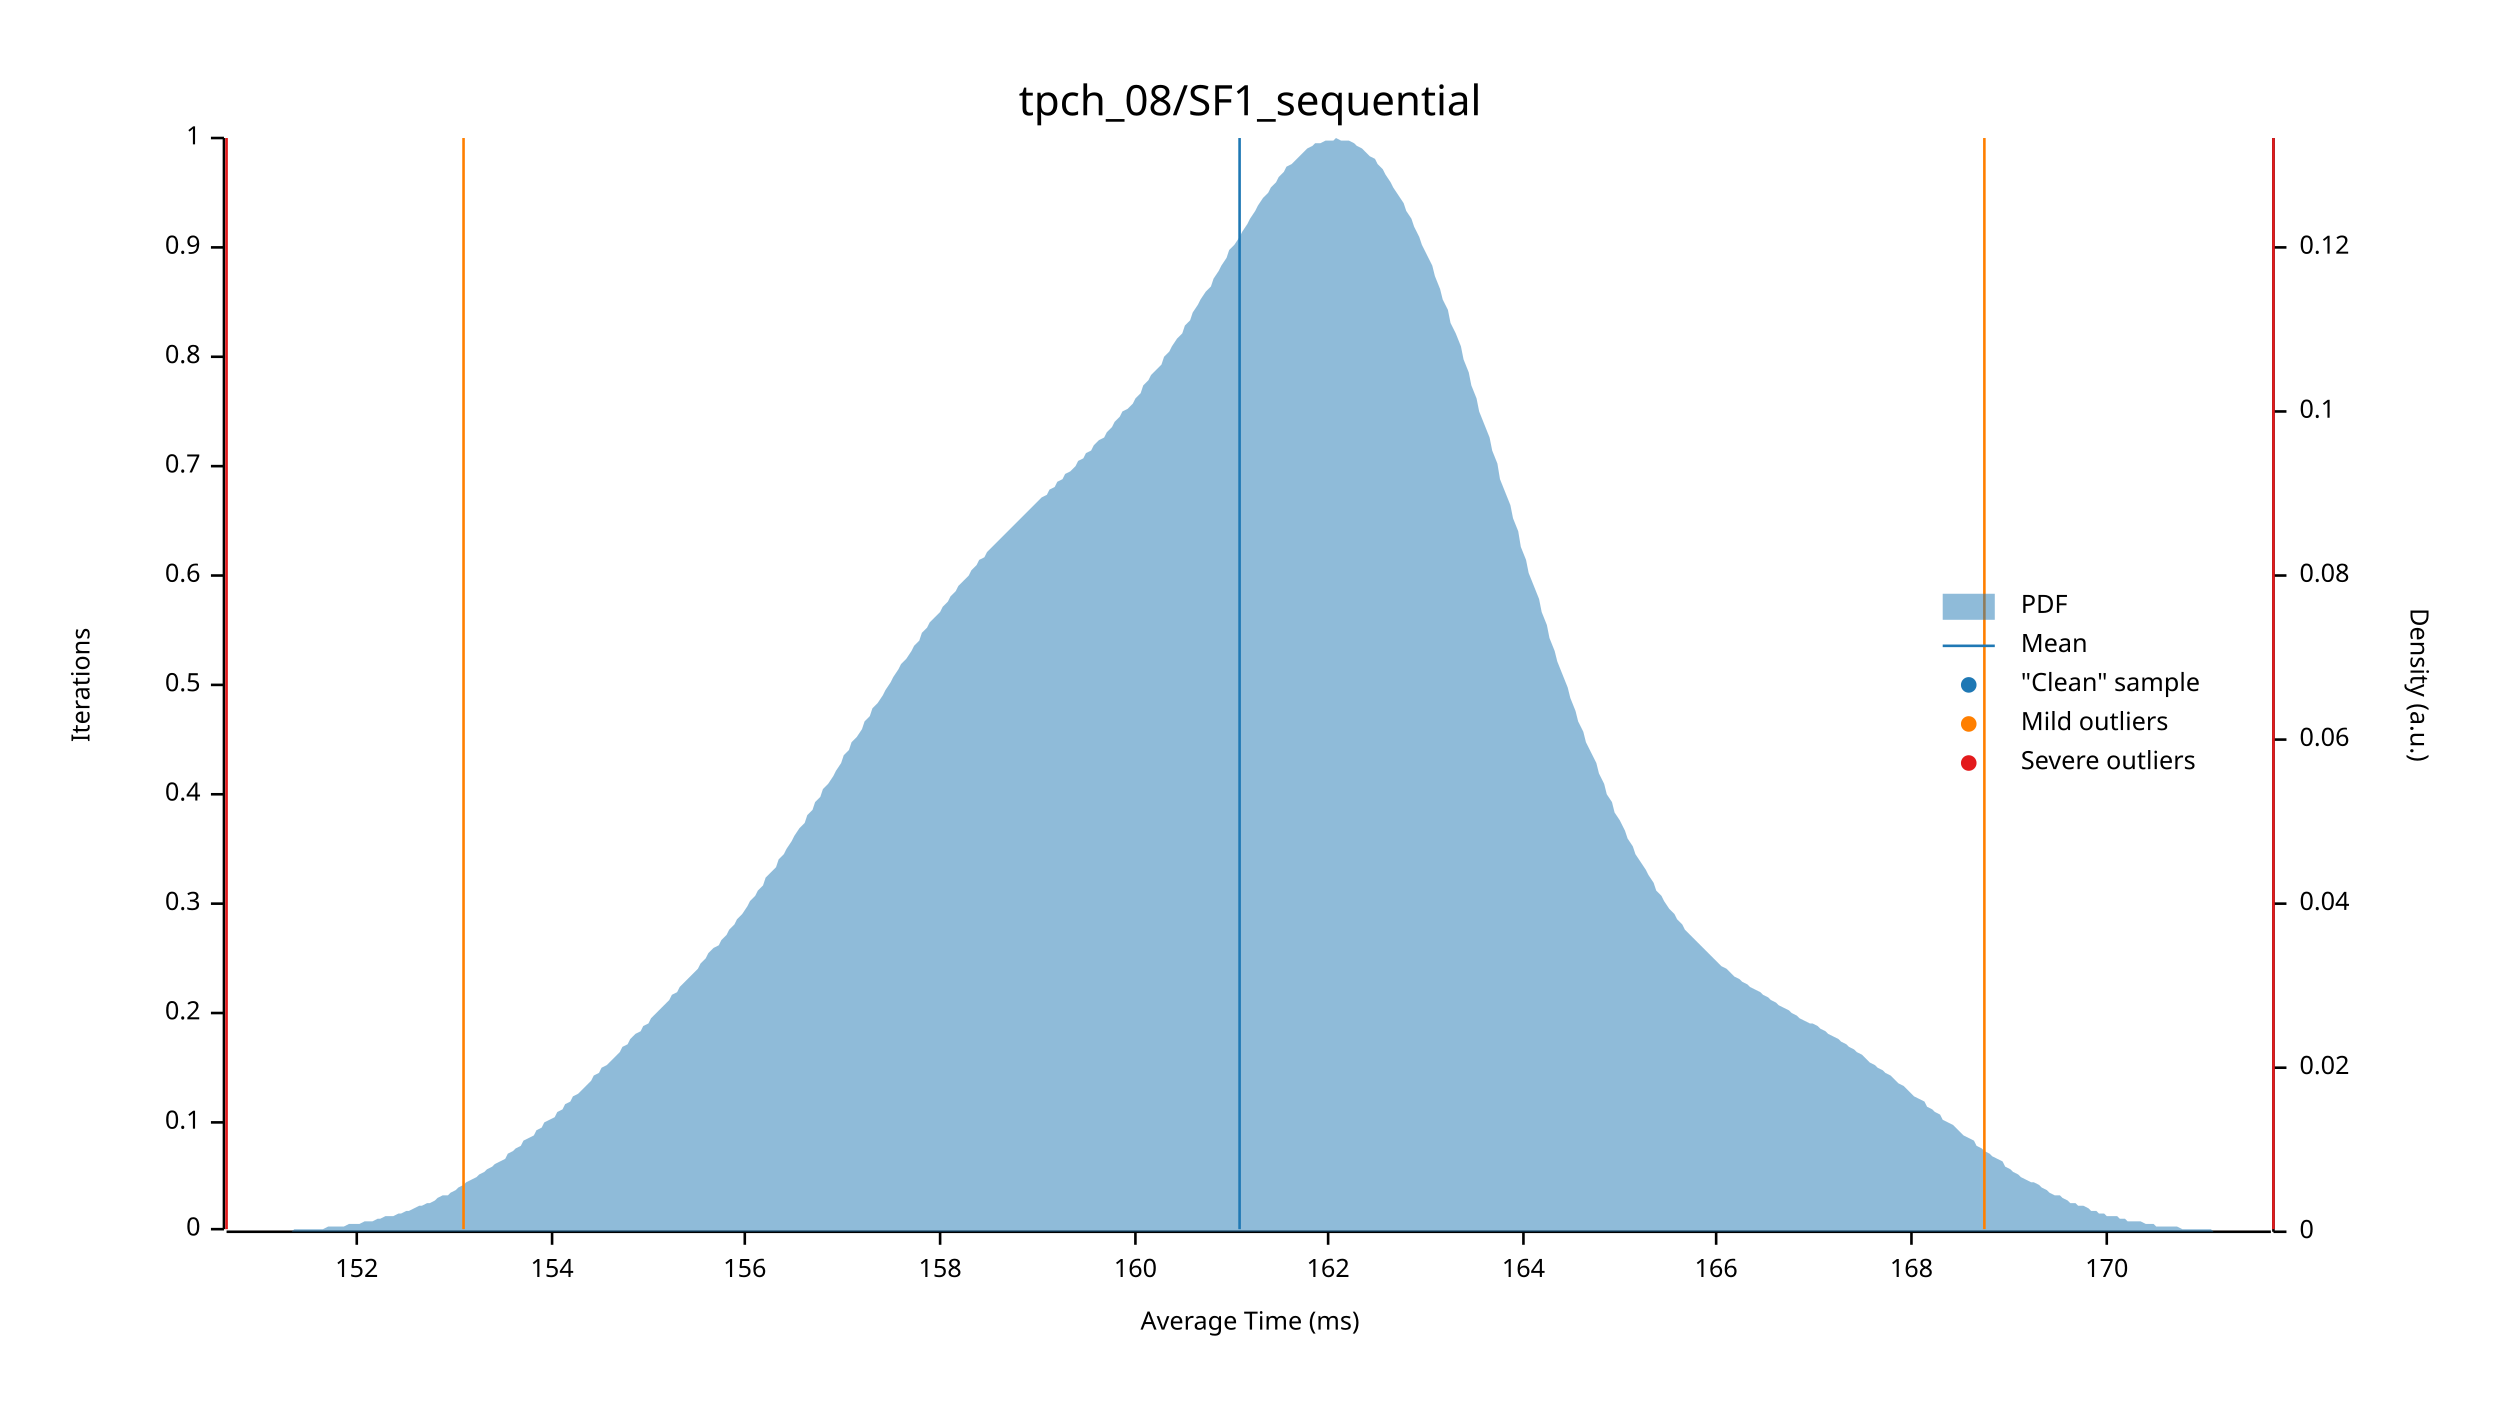
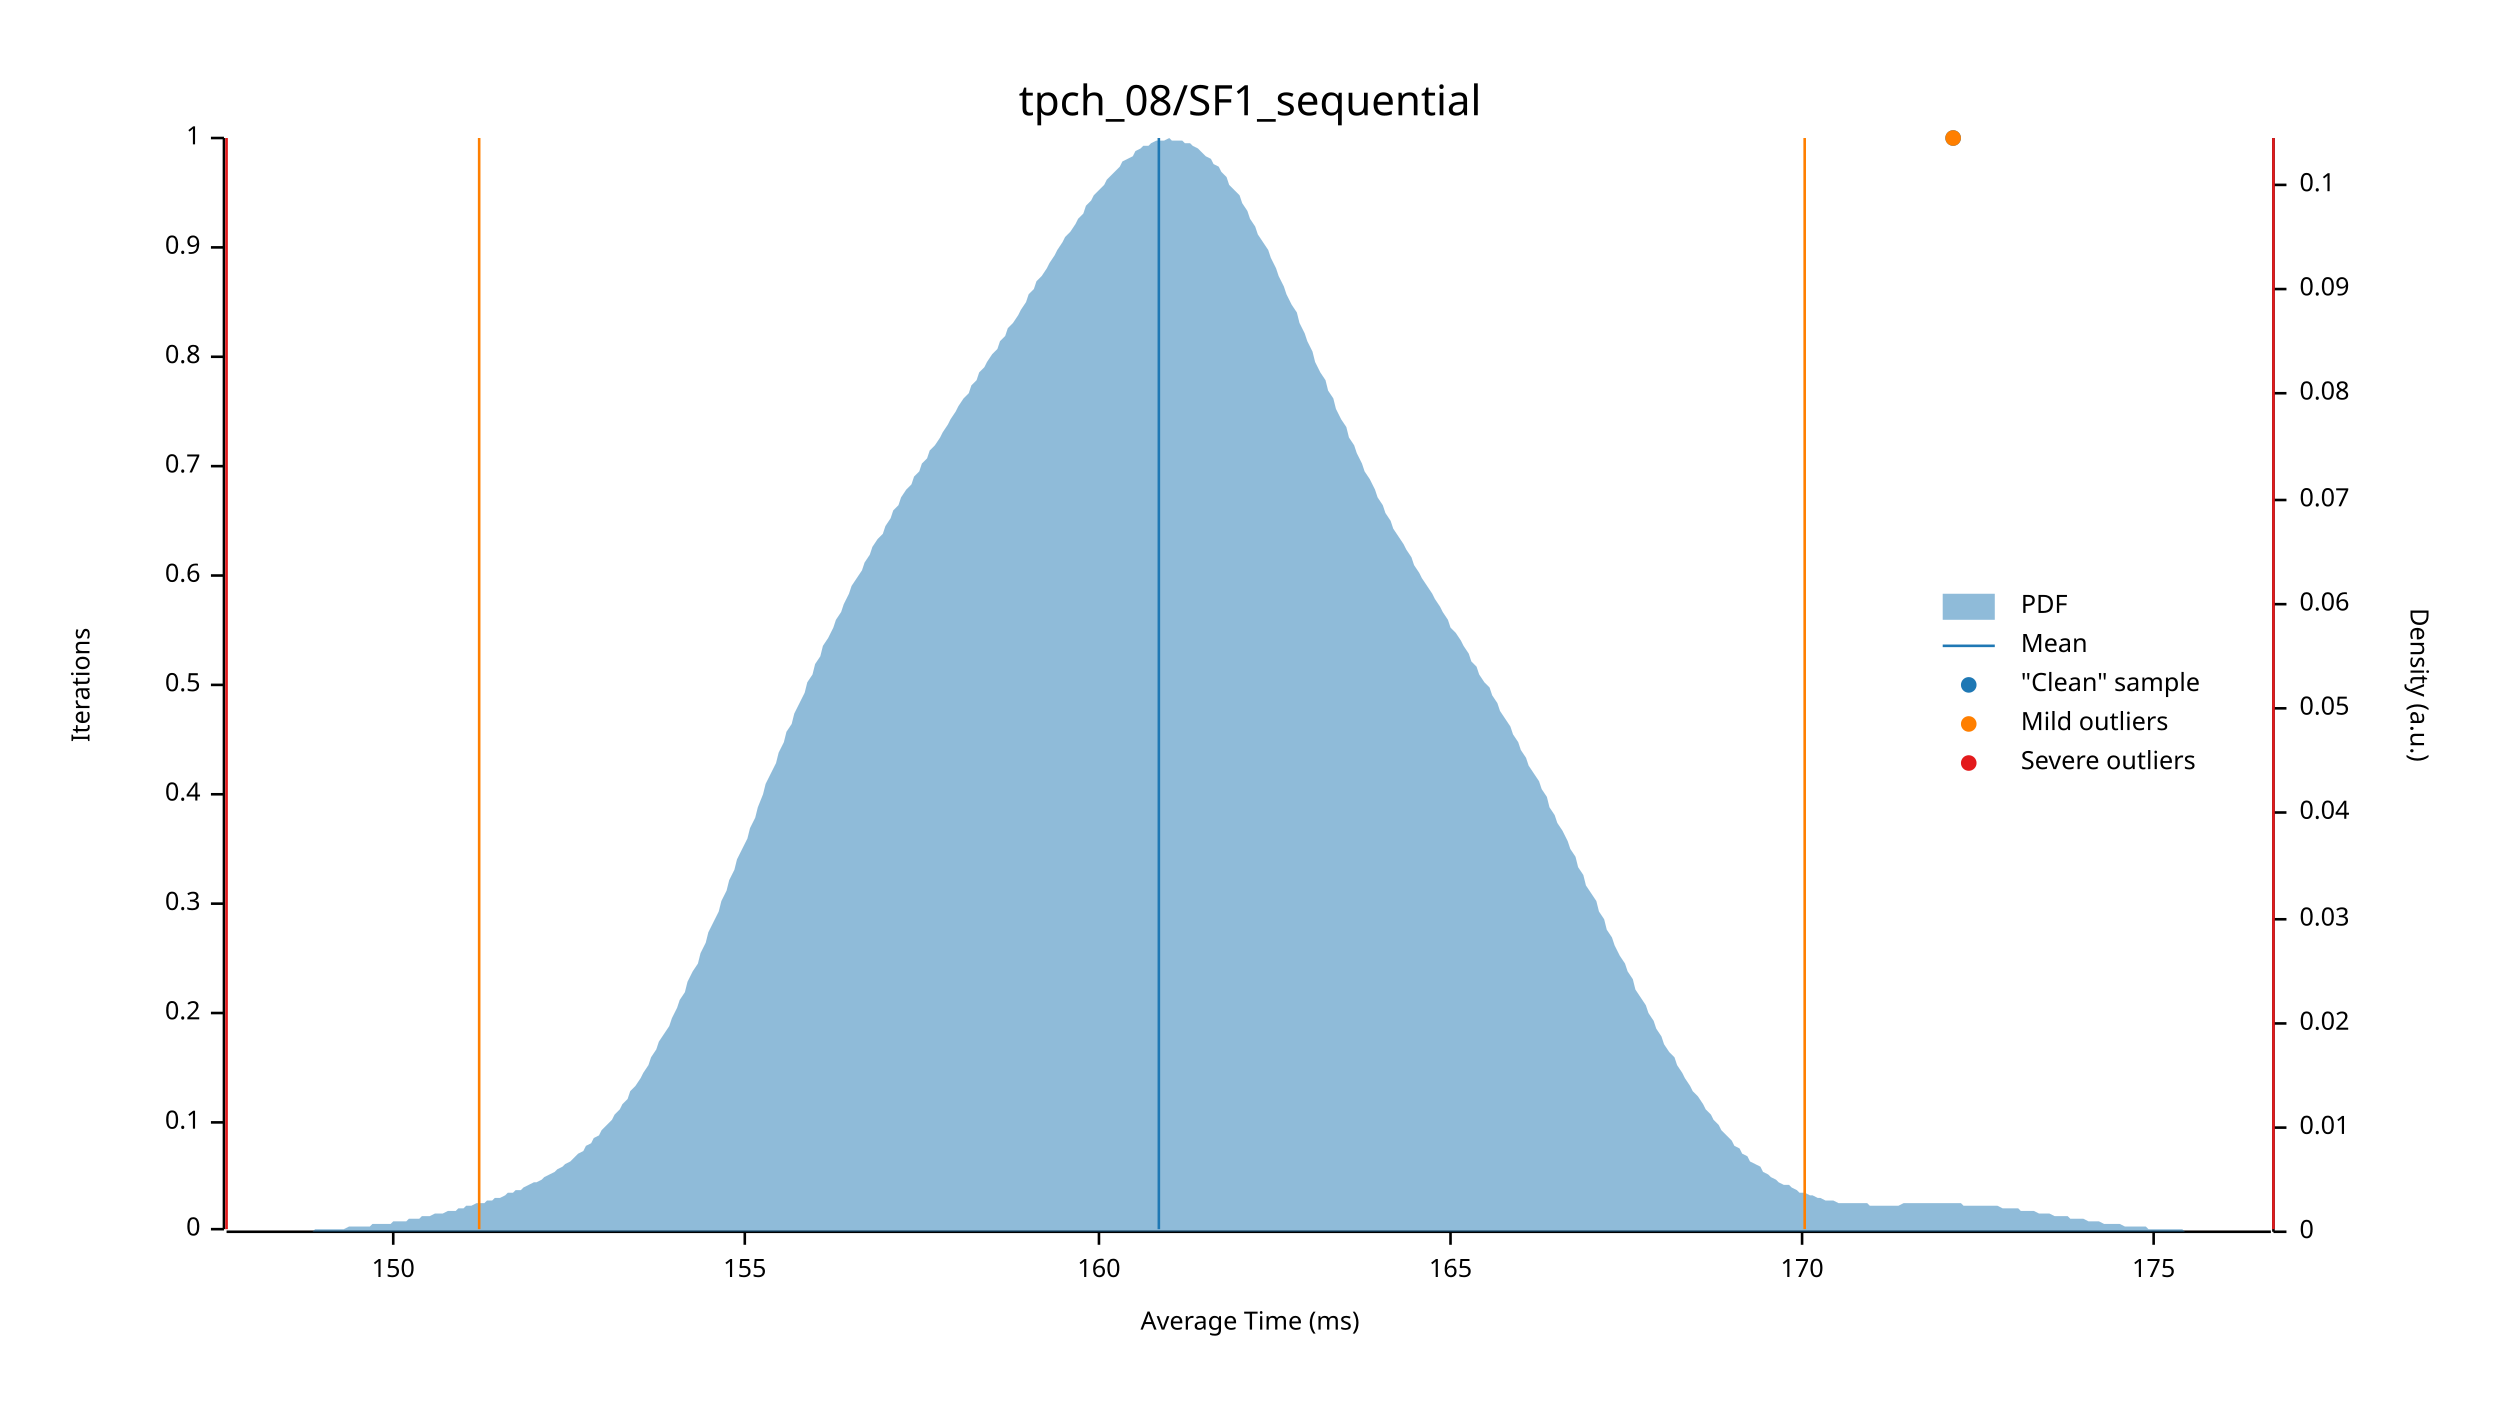
<svg xmlns="http://www.w3.org/2000/svg" width="960" height="540" viewBox="0 0 960 540">
  <text x="480" y="32" dy="0.76em" text-anchor="middle" font-family="sans-serif" font-size="16.129" opacity="1" fill="#000000">
tpch_08/SF1_sequential
</text>
  <text x="27" y="263" dy="0.76em" text-anchor="middle" font-family="sans-serif" font-size="9.677" opacity="1" fill="#000000" transform="rotate(270, 27, 263)">
Iterations
</text>
  <text x="480" y="513" dy="-0.5ex" text-anchor="middle" font-family="sans-serif" font-size="9.677" opacity="1" fill="#000000">
Average Time (ms)
</text>
  <polyline fill="none" opacity="1" stroke="#000000" stroke-width="1" points="86,53 86,472 " />
  <text x="77" y="472" dy="0.5ex" text-anchor="end" font-family="sans-serif" font-size="9.677" opacity="1" fill="#000000">
0
</text>
  <polyline fill="none" opacity="1" stroke="#000000" stroke-width="1" points="81,472 86,472 " />
  <text x="77" y="431" dy="0.5ex" text-anchor="end" font-family="sans-serif" font-size="9.677" opacity="1" fill="#000000">
0.1
</text>
  <polyline fill="none" opacity="1" stroke="#000000" stroke-width="1" points="81,431 86,431 " />
  <text x="77" y="389" dy="0.5ex" text-anchor="end" font-family="sans-serif" font-size="9.677" opacity="1" fill="#000000">
0.2
</text>
  <polyline fill="none" opacity="1" stroke="#000000" stroke-width="1" points="81,389 86,389 " />
  <text x="77" y="347" dy="0.5ex" text-anchor="end" font-family="sans-serif" font-size="9.677" opacity="1" fill="#000000">
0.3
</text>
  <polyline fill="none" opacity="1" stroke="#000000" stroke-width="1" points="81,347 86,347 " />
  <text x="77" y="305" dy="0.5ex" text-anchor="end" font-family="sans-serif" font-size="9.677" opacity="1" fill="#000000">
0.4
</text>
  <polyline fill="none" opacity="1" stroke="#000000" stroke-width="1" points="81,305 86,305 " />
  <text x="77" y="263" dy="0.5ex" text-anchor="end" font-family="sans-serif" font-size="9.677" opacity="1" fill="#000000">
0.5
</text>
  <polyline fill="none" opacity="1" stroke="#000000" stroke-width="1" points="81,263 86,263 " />
  <text x="77" y="221" dy="0.5ex" text-anchor="end" font-family="sans-serif" font-size="9.677" opacity="1" fill="#000000">
0.6
</text>
  <polyline fill="none" opacity="1" stroke="#000000" stroke-width="1" points="81,221 86,221 " />
  <text x="77" y="179" dy="0.5ex" text-anchor="end" font-family="sans-serif" font-size="9.677" opacity="1" fill="#000000">
0.7
</text>
  <polyline fill="none" opacity="1" stroke="#000000" stroke-width="1" points="81,179 86,179 " />
  <text x="77" y="137" dy="0.5ex" text-anchor="end" font-family="sans-serif" font-size="9.677" opacity="1" fill="#000000">
0.8
</text>
  <polyline fill="none" opacity="1" stroke="#000000" stroke-width="1" points="81,137 86,137 " />
  <text x="77" y="95" dy="0.5ex" text-anchor="end" font-family="sans-serif" font-size="9.677" opacity="1" fill="#000000">
0.9
</text>
  <polyline fill="none" opacity="1" stroke="#000000" stroke-width="1" points="81,95 86,95 " />
  <text x="77" y="53" dy="0.5ex" text-anchor="end" font-family="sans-serif" font-size="9.677" opacity="1" fill="#000000">
1
</text>
  <polyline fill="none" opacity="1" stroke="#000000" stroke-width="1" points="81,53 86,53 " />
  <polyline fill="none" opacity="1" stroke="#000000" stroke-width="1" points="87,473 872,473 " />
-   <text x="137" y="483" dy="0.76em" text-anchor="middle" font-family="sans-serif" font-size="9.677" opacity="1" fill="#000000">
- 152
+   <text x="151" y="483" dy="0.76em" text-anchor="middle" font-family="sans-serif" font-size="9.677" opacity="1" fill="#000000">
+ 150
</text>
-   <polyline fill="none" opacity="1" stroke="#000000" stroke-width="1" points="137,473 137,478 " />
-   <text x="212" y="483" dy="0.76em" text-anchor="middle" font-family="sans-serif" font-size="9.677" opacity="1" fill="#000000">
- 154
- </text>
-   <polyline fill="none" opacity="1" stroke="#000000" stroke-width="1" points="212,473 212,478 " />
+   <polyline fill="none" opacity="1" stroke="#000000" stroke-width="1" points="151,473 151,478 " />
  <text x="286" y="483" dy="0.76em" text-anchor="middle" font-family="sans-serif" font-size="9.677" opacity="1" fill="#000000">
- 156
+ 155
</text>
  <polyline fill="none" opacity="1" stroke="#000000" stroke-width="1" points="286,473 286,478 " />
-   <text x="361" y="483" dy="0.76em" text-anchor="middle" font-family="sans-serif" font-size="9.677" opacity="1" fill="#000000">
- 158
- </text>
-   <polyline fill="none" opacity="1" stroke="#000000" stroke-width="1" points="361,473 361,478 " />
-   <text x="436" y="483" dy="0.76em" text-anchor="middle" font-family="sans-serif" font-size="9.677" opacity="1" fill="#000000">
+   <text x="422" y="483" dy="0.76em" text-anchor="middle" font-family="sans-serif" font-size="9.677" opacity="1" fill="#000000">
160
</text>
-   <polyline fill="none" opacity="1" stroke="#000000" stroke-width="1" points="436,473 436,478 " />
-   <text x="510" y="483" dy="0.76em" text-anchor="middle" font-family="sans-serif" font-size="9.677" opacity="1" fill="#000000">
- 162
+   <polyline fill="none" opacity="1" stroke="#000000" stroke-width="1" points="422,473 422,478 " />
+   <text x="557" y="483" dy="0.76em" text-anchor="middle" font-family="sans-serif" font-size="9.677" opacity="1" fill="#000000">
+ 165
</text>
-   <polyline fill="none" opacity="1" stroke="#000000" stroke-width="1" points="510,473 510,478 " />
-   <text x="585" y="483" dy="0.76em" text-anchor="middle" font-family="sans-serif" font-size="9.677" opacity="1" fill="#000000">
- 164
- </text>
-   <polyline fill="none" opacity="1" stroke="#000000" stroke-width="1" points="585,473 585,478 " />
-   <text x="659" y="483" dy="0.76em" text-anchor="middle" font-family="sans-serif" font-size="9.677" opacity="1" fill="#000000">
- 166
- </text>
-   <polyline fill="none" opacity="1" stroke="#000000" stroke-width="1" points="659,473 659,478 " />
-   <text x="734" y="483" dy="0.76em" text-anchor="middle" font-family="sans-serif" font-size="9.677" opacity="1" fill="#000000">
- 168
- </text>
-   <polyline fill="none" opacity="1" stroke="#000000" stroke-width="1" points="734,473 734,478 " />
-   <text x="809" y="483" dy="0.76em" text-anchor="middle" font-family="sans-serif" font-size="9.677" opacity="1" fill="#000000">
+   <polyline fill="none" opacity="1" stroke="#000000" stroke-width="1" points="557,473 557,478 " />
+   <text x="692" y="483" dy="0.76em" text-anchor="middle" font-family="sans-serif" font-size="9.677" opacity="1" fill="#000000">
170
</text>
-   <polyline fill="none" opacity="1" stroke="#000000" stroke-width="1" points="809,473 809,478 " />
+   <polyline fill="none" opacity="1" stroke="#000000" stroke-width="1" points="692,473 692,478 " />
+   <text x="827" y="483" dy="0.76em" text-anchor="middle" font-family="sans-serif" font-size="9.677" opacity="1" fill="#000000">
+ 175
+ </text>
+   <polyline fill="none" opacity="1" stroke="#000000" stroke-width="1" points="827,473 827,478 " />
  <text x="933" y="263" dy="0.76em" text-anchor="middle" font-family="sans-serif" font-size="9.677" opacity="1" fill="#000000" transform="rotate(90, 933, 263)">
Density (a.u.)
</text>
  <polyline fill="none" opacity="1" stroke="#000000" stroke-width="1" points="873,53 873,473 " />
  <text x="883" y="473" dy="0.5ex" text-anchor="start" font-family="sans-serif" font-size="9.677" opacity="1" fill="#000000">
0
</text>
  <polyline fill="none" opacity="1" stroke="#000000" stroke-width="1" points="873,473 878,473 " />
-   <text x="883" y="410" dy="0.5ex" text-anchor="start" font-family="sans-serif" font-size="9.677" opacity="1" fill="#000000">
+   <text x="883" y="433" dy="0.5ex" text-anchor="start" font-family="sans-serif" font-size="9.677" opacity="1" fill="#000000">
+ 0.01
+ </text>
+   <polyline fill="none" opacity="1" stroke="#000000" stroke-width="1" points="873,433 878,433 " />
+   <text x="883" y="393" dy="0.5ex" text-anchor="start" font-family="sans-serif" font-size="9.677" opacity="1" fill="#000000">
0.02
</text>
-   <polyline fill="none" opacity="1" stroke="#000000" stroke-width="1" points="873,410 878,410 " />
-   <text x="883" y="347" dy="0.5ex" text-anchor="start" font-family="sans-serif" font-size="9.677" opacity="1" fill="#000000">
+   <polyline fill="none" opacity="1" stroke="#000000" stroke-width="1" points="873,393 878,393 " />
+   <text x="883" y="353" dy="0.5ex" text-anchor="start" font-family="sans-serif" font-size="9.677" opacity="1" fill="#000000">
+ 0.03
+ </text>
+   <polyline fill="none" opacity="1" stroke="#000000" stroke-width="1" points="873,353 878,353 " />
+   <text x="883" y="312" dy="0.5ex" text-anchor="start" font-family="sans-serif" font-size="9.677" opacity="1" fill="#000000">
0.04
</text>
-   <polyline fill="none" opacity="1" stroke="#000000" stroke-width="1" points="873,347 878,347 " />
-   <text x="883" y="284" dy="0.5ex" text-anchor="start" font-family="sans-serif" font-size="9.677" opacity="1" fill="#000000">
+   <polyline fill="none" opacity="1" stroke="#000000" stroke-width="1" points="873,312 878,312 " />
+   <text x="883" y="272" dy="0.5ex" text-anchor="start" font-family="sans-serif" font-size="9.677" opacity="1" fill="#000000">
+ 0.05
+ </text>
+   <polyline fill="none" opacity="1" stroke="#000000" stroke-width="1" points="873,272 878,272 " />
+   <text x="883" y="232" dy="0.5ex" text-anchor="start" font-family="sans-serif" font-size="9.677" opacity="1" fill="#000000">
0.06
</text>
-   <polyline fill="none" opacity="1" stroke="#000000" stroke-width="1" points="873,284 878,284 " />
-   <text x="883" y="221" dy="0.5ex" text-anchor="start" font-family="sans-serif" font-size="9.677" opacity="1" fill="#000000">
+   <polyline fill="none" opacity="1" stroke="#000000" stroke-width="1" points="873,232 878,232 " />
+   <text x="883" y="192" dy="0.5ex" text-anchor="start" font-family="sans-serif" font-size="9.677" opacity="1" fill="#000000">
+ 0.07
+ </text>
+   <polyline fill="none" opacity="1" stroke="#000000" stroke-width="1" points="873,192 878,192 " />
+   <text x="883" y="151" dy="0.5ex" text-anchor="start" font-family="sans-serif" font-size="9.677" opacity="1" fill="#000000">
0.08
</text>
-   <polyline fill="none" opacity="1" stroke="#000000" stroke-width="1" points="873,221 878,221 " />
-   <text x="883" y="158" dy="0.5ex" text-anchor="start" font-family="sans-serif" font-size="9.677" opacity="1" fill="#000000">
+   <polyline fill="none" opacity="1" stroke="#000000" stroke-width="1" points="873,151 878,151 " />
+   <text x="883" y="111" dy="0.5ex" text-anchor="start" font-family="sans-serif" font-size="9.677" opacity="1" fill="#000000">
+ 0.09
+ </text>
+   <polyline fill="none" opacity="1" stroke="#000000" stroke-width="1" points="873,111 878,111 " />
+   <text x="883" y="71" dy="0.5ex" text-anchor="start" font-family="sans-serif" font-size="9.677" opacity="1" fill="#000000">
0.1
</text>
-   <polyline fill="none" opacity="1" stroke="#000000" stroke-width="1" points="873,158 878,158 " />
-   <text x="883" y="95" dy="0.5ex" text-anchor="start" font-family="sans-serif" font-size="9.677" opacity="1" fill="#000000">
- 0.12
- </text>
-   <polyline fill="none" opacity="1" stroke="#000000" stroke-width="1" points="873,95 878,95 " />
-   <polygon opacity="0.5" fill="#1F78B4" points="87,473 88,473 90,473 91,473 93,473 94,473 96,473 98,473 99,473 101,473 102,473 104,473 105,473 107,473 109,473 110,473 112,473 113,472 115,472 116,472 118,472 120,472 121,472 123,472 124,472 126,471 127,471 129,471 131,471 132,471 134,470 135,470 137,470 138,470 140,469 142,469 143,469 145,468 146,468 148,467 150,467 151,467 153,466 154,466 156,465 157,465 159,464 161,463 162,463 164,462 165,462 167,461 168,460 170,459 172,459 173,458 175,457 176,456 178,455 179,454 181,453 183,452 184,451 186,450 187,449 189,448 190,447 192,446 194,445 195,443 197,442 198,441 200,440 201,438 203,437 205,436 206,434 208,433 209,431 211,430 213,429 214,427 216,426 217,424 219,423 220,421 222,420 224,418 225,417 227,415 228,413 230,412 231,410 233,409 235,407 236,406 238,404 239,402 241,401 242,399 244,397 246,396 247,394 249,393 250,391 252,389 253,388 255,386 257,384 258,382 260,381 261,379 263,377 264,376 266,374 268,372 269,370 271,368 272,366 274,364 276,363 277,361 279,359 280,357 282,355 283,353 285,351 287,348 288,346 290,344 291,342 293,340 294,337 296,335 298,333 299,330 301,328 302,326 304,323 305,321 307,318 309,316 310,313 312,311 313,308 315,306 316,303 318,301 320,298 321,296 323,293 324,290 326,288 327,285 329,283 331,280 332,277 334,275 335,272 337,270 339,267 340,265 342,262 343,260 345,257 346,255 348,253 350,250 351,248 353,246 354,243 356,241 357,239 359,237 361,235 362,233 364,231 365,229 367,227 368,225 370,223 372,221 373,219 375,217 376,215 378,214 379,212 381,210 383,208 384,207 386,205 387,204 389,202 391,200 392,199 394,197 395,196 397,194 398,193 400,191 402,190 403,188 405,187 406,185 408,184 409,182 411,181 413,179 414,177 416,176 417,174 419,173 420,171 422,169 424,168 425,166 427,164 428,162 430,160 431,158 433,157 435,155 436,153 438,151 439,148 441,146 442,144 444,142 446,140 447,137 449,135 450,133 452,130 454,128 455,125 457,123 458,120 460,117 461,115 463,112 465,110 466,107 468,104 469,102 471,99 472,96 474,94 476,91 477,89 479,86 480,84 482,81 483,79 485,76 487,74 488,72 490,70 491,68 493,66 494,64 496,63 498,61 499,60 501,58 502,57 504,56 505,55 507,55 509,54 510,54 512,54 513,53 515,54 517,54 518,54 520,55 521,56 523,57 524,58 526,60 528,61 529,63 531,65 532,67 534,70 535,72 537,75 539,78 540,81 542,84 543,87 545,91 546,94 548,98 550,102 551,106 553,111 554,115 556,119 557,124 559,128 561,133 562,138 564,143 565,148 567,153 568,158 570,163 572,168 573,173 575,178 576,184 578,189 580,194 581,199 583,204 584,210 586,215 587,220 589,225 591,230 592,235 594,240 595,245 597,250 598,254 600,259 602,264 603,268 605,273 606,277 608,281 609,285 611,289 613,293 614,297 616,301 617,305 619,308 620,312 622,315 624,319 625,322 627,325 628,328 630,331 632,334 633,336 635,339 636,342 638,344 639,346 641,349 643,351 644,353 646,355 647,357 649,359 650,360 652,362 654,364 655,365 657,367 658,368 660,370 661,371 663,372 665,374 666,375 668,376 669,377 671,378 672,379 674,380 676,381 677,382 679,383 680,384 682,385 683,386 685,387 687,388 688,389 690,390 691,391 693,392 695,393 696,393 698,394 699,395 701,396 702,397 704,398 706,399 707,400 709,401 710,402 712,403 713,404 715,405 717,407 718,408 720,409 721,410 723,411 724,412 726,413 728,415 729,416 731,417 732,418 734,420 735,421 737,422 739,423 740,425 742,426 743,427 745,428 746,430 748,431 750,432 751,433 753,435 754,436 756,437 758,438 759,440 761,441 762,442 764,443 765,444 767,445 769,446 770,448 772,449 773,450 775,451 776,452 778,453 780,454 781,454 783,455 784,456 786,457 787,458 789,459 791,459 792,460 794,461 795,462 797,462 798,463 800,463 802,464 803,465 805,465 806,466 808,466 809,467 811,467 813,467 814,468 816,468 817,469 819,469 821,469 822,469 824,470 825,470 827,470 828,471 830,471 832,471 833,471 835,471 836,471 838,472 839,472 841,472 843,472 844,472 846,472 847,472 849,472 850,473 852,473 854,473 855,473 857,473 858,473 860,473 861,473 863,473 865,473 866,473 868,473 869,473 871,473 873,473 873,473 87,473 " />
-   <polyline fill="none" opacity="1" stroke="#1F78B4" stroke-width="1" points="476,472 476,53 " />
-   <polyline fill="none" opacity="1" stroke="#FF7F00" stroke-width="1" points="178,472 178,53 " />
-   <polyline fill="none" opacity="1" stroke="#FF7F00" stroke-width="1" points="762,472 762,53 " />
+   <polyline fill="none" opacity="1" stroke="#000000" stroke-width="1" points="873,71 878,71 " />
+   <polygon opacity="0.5" fill="#1F78B4" points="87,473 88,473 90,473 91,473 93,473 94,473 96,473 98,473 99,473 101,473 102,473 104,473 105,473 107,473 109,473 110,473 112,473 113,473 115,473 116,473 118,473 120,473 121,472 123,472 124,472 126,472 127,472 129,472 131,472 132,472 134,471 135,471 137,471 138,471 140,471 142,471 143,470 145,470 146,470 148,470 150,470 151,469 153,469 154,469 156,469 157,468 159,468 161,468 162,467 164,467 165,467 167,466 168,466 170,466 172,465 173,465 175,465 176,464 178,464 179,463 181,463 183,462 184,462 186,462 187,461 189,461 190,460 192,460 194,459 195,458 197,458 198,457 200,457 201,456 203,455 205,454 206,454 208,453 209,452 211,451 213,450 214,449 216,448 217,447 219,446 220,445 222,443 224,442 225,440 227,439 228,437 230,436 231,434 233,432 235,430 236,428 238,426 239,424 241,422 242,419 244,417 246,414 247,412 249,409 250,406 252,403 253,400 255,397 257,394 258,391 260,387 261,384 263,381 264,377 266,373 268,370 269,366 271,362 272,358 274,354 276,350 277,346 279,342 280,338 282,334 283,330 285,326 287,322 288,318 290,314 291,310 293,305 294,301 296,297 298,293 299,289 301,285 302,281 304,278 305,274 307,270 309,266 310,262 312,259 313,255 315,252 316,248 318,245 320,241 321,238 323,235 324,232 326,228 327,225 329,222 331,219 332,216 334,213 335,210 337,207 339,205 340,202 342,199 343,196 345,194 346,191 348,188 350,186 351,183 353,181 354,178 356,176 357,173 359,171 361,168 362,166 364,163 365,161 367,158 368,156 370,153 372,151 373,148 375,146 376,143 378,141 379,139 381,136 383,134 384,131 386,129 387,126 389,124 391,121 392,119 394,116 395,113 397,111 398,108 400,106 402,103 403,101 405,98 406,96 408,93 409,91 411,89 413,86 414,84 416,82 417,79 419,77 420,75 422,73 424,71 425,69 427,67 428,66 430,64 431,62 433,61 435,60 436,58 438,57 439,56 441,56 442,55 444,54 446,54 447,54 449,53 450,54 452,54 454,54 455,55 457,55 458,56 460,57 461,58 463,60 465,61 466,63 468,64 469,66 471,68 472,71 474,73 476,75 477,78 479,81 480,84 482,87 483,90 485,93 487,96 488,99 490,103 491,106 493,110 494,113 496,117 498,120 499,124 501,128 502,131 504,135 505,139 507,143 509,146 510,150 512,153 513,157 515,161 517,164 518,168 520,171 521,174 523,178 524,181 526,184 528,188 529,191 531,194 532,197 534,200 535,203 537,206 539,209 540,211 542,214 543,217 545,220 546,222 548,225 550,228 551,230 553,233 554,235 556,238 557,241 559,243 561,246 562,248 564,251 565,254 567,256 568,259 570,262 572,264 573,267 575,270 576,273 578,276 580,279 581,282 583,285 584,288 586,291 587,294 589,297 591,300 592,303 594,306 595,310 597,313 598,316 600,319 602,323 603,326 605,329 606,333 608,336 609,340 611,343 613,346 614,350 616,353 617,357 619,360 620,363 622,367 624,370 625,373 627,376 628,380 630,383 632,386 633,389 635,392 636,395 638,398 639,401 641,404 643,406 644,409 646,412 647,414 649,417 650,419 652,421 654,424 655,426 657,428 658,430 660,432 661,434 663,436 665,438 666,440 668,441 669,443 671,444 672,446 674,447 676,448 677,450 679,451 680,452 682,453 683,454 685,455 687,455 688,456 690,457 691,458 693,458 695,459 696,459 698,460 699,460 701,461 702,461 704,461 706,462 707,462 709,462 710,462 712,462 713,462 715,462 717,462 718,463 720,463 721,463 723,463 724,463 726,463 728,463 729,463 731,462 732,462 734,462 735,462 737,462 739,462 740,462 742,462 743,462 745,462 746,462 748,462 750,462 751,462 753,462 754,463 756,463 758,463 759,463 761,463 762,463 764,463 765,463 767,463 769,464 770,464 772,464 773,464 775,464 776,465 778,465 780,465 781,465 783,466 784,466 786,466 787,466 789,467 791,467 792,467 794,467 795,468 797,468 798,468 800,468 802,469 803,469 805,469 806,469 808,470 809,470 811,470 813,470 814,470 816,471 817,471 819,471 821,471 822,471 824,471 825,472 827,472 828,472 830,472 832,472 833,472 835,472 836,472 838,472 839,473 841,473 843,473 844,473 846,473 847,473 849,473 850,473 852,473 854,473 855,473 857,473 858,473 860,473 861,473 863,473 865,473 866,473 868,473 869,473 871,473 873,473 873,473 87,473 " />
+   <polyline fill="none" opacity="1" stroke="#1F78B4" stroke-width="1" points="445,472 445,53 " />
+   <polyline fill="none" opacity="1" stroke="#FF7F00" stroke-width="1" points="184,472 184,53 " />
+   <polyline fill="none" opacity="1" stroke="#FF7F00" stroke-width="1" points="693,472 693,53 " />
  <polyline fill="none" opacity="1" stroke="#E31A1C" stroke-width="1" points="87,472 87,53 " />
  <polyline fill="none" opacity="1" stroke="#E31A1C" stroke-width="1" points="873,472 873,53 " />
+   <circle cx="750" cy="53" r="3" opacity="1" fill="#1F78B4" stroke="none" stroke-width="1" />
+   <circle cx="750" cy="53" r="3" opacity="1" fill="#FF7F00" stroke="none" stroke-width="1" />
  <text x="776" y="228" dy="0.76em" text-anchor="start" font-family="sans-serif" font-size="9.677" opacity="1" fill="#000000">
PDF
</text>
  <text x="776" y="243" dy="0.76em" text-anchor="start" font-family="sans-serif" font-size="9.677" opacity="1" fill="#000000">
Mean
</text>
  <text x="776" y="258" dy="0.76em" text-anchor="start" font-family="sans-serif" font-size="9.677" opacity="1" fill="#000000">
"Clean" sample
</text>
  <text x="776" y="273" dy="0.76em" text-anchor="start" font-family="sans-serif" font-size="9.677" opacity="1" fill="#000000">
Mild outliers
</text>
  <text x="776" y="288" dy="0.76em" text-anchor="start" font-family="sans-serif" font-size="9.677" opacity="1" fill="#000000">
Severe outliers
</text>
  <rect x="746" y="228" width="20" height="10" opacity="0.5" fill="#1F78B4" stroke="none" />
  <polyline fill="none" opacity="1" stroke="#1F78B4" stroke-width="1" points="746,248 766,248 " />
  <circle cx="756" cy="263" r="3" opacity="1" fill="#1F78B4" stroke="none" stroke-width="1" />
  <circle cx="756" cy="278" r="3" opacity="1" fill="#FF7F00" stroke="none" stroke-width="1" />
  <circle cx="756" cy="293" r="3" opacity="1" fill="#E31A1C" stroke="none" stroke-width="1" />
</svg>
